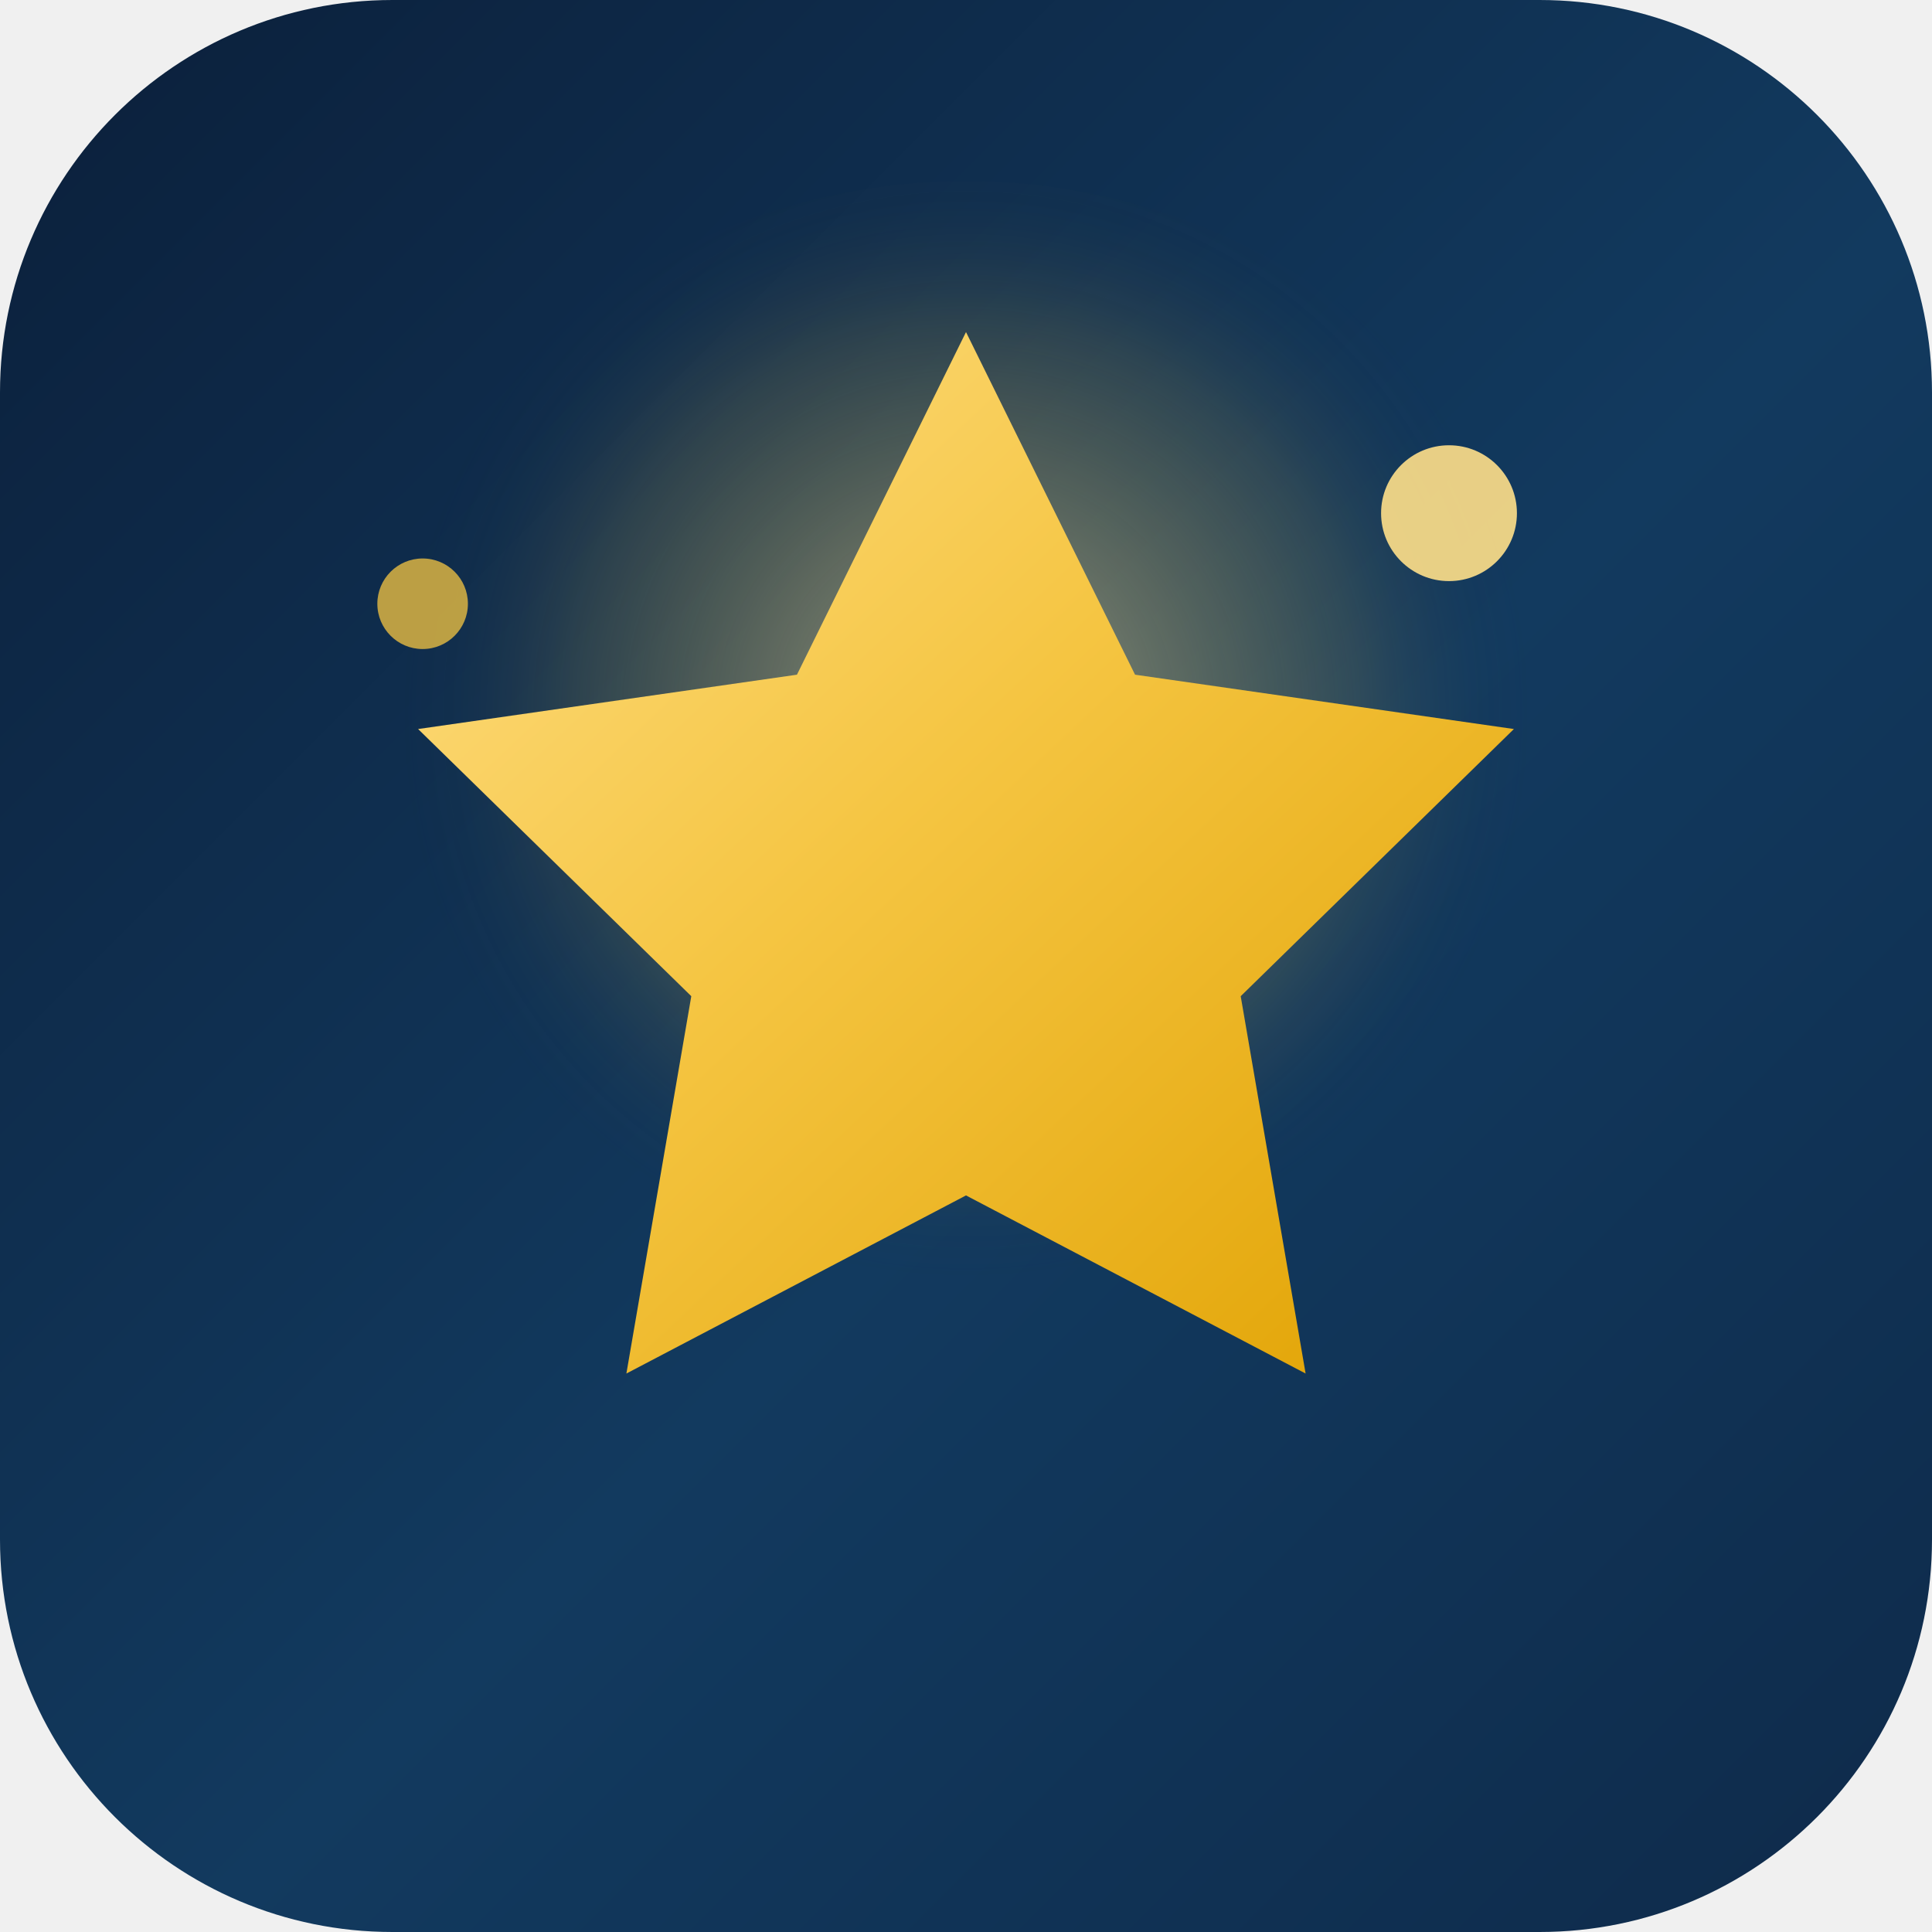
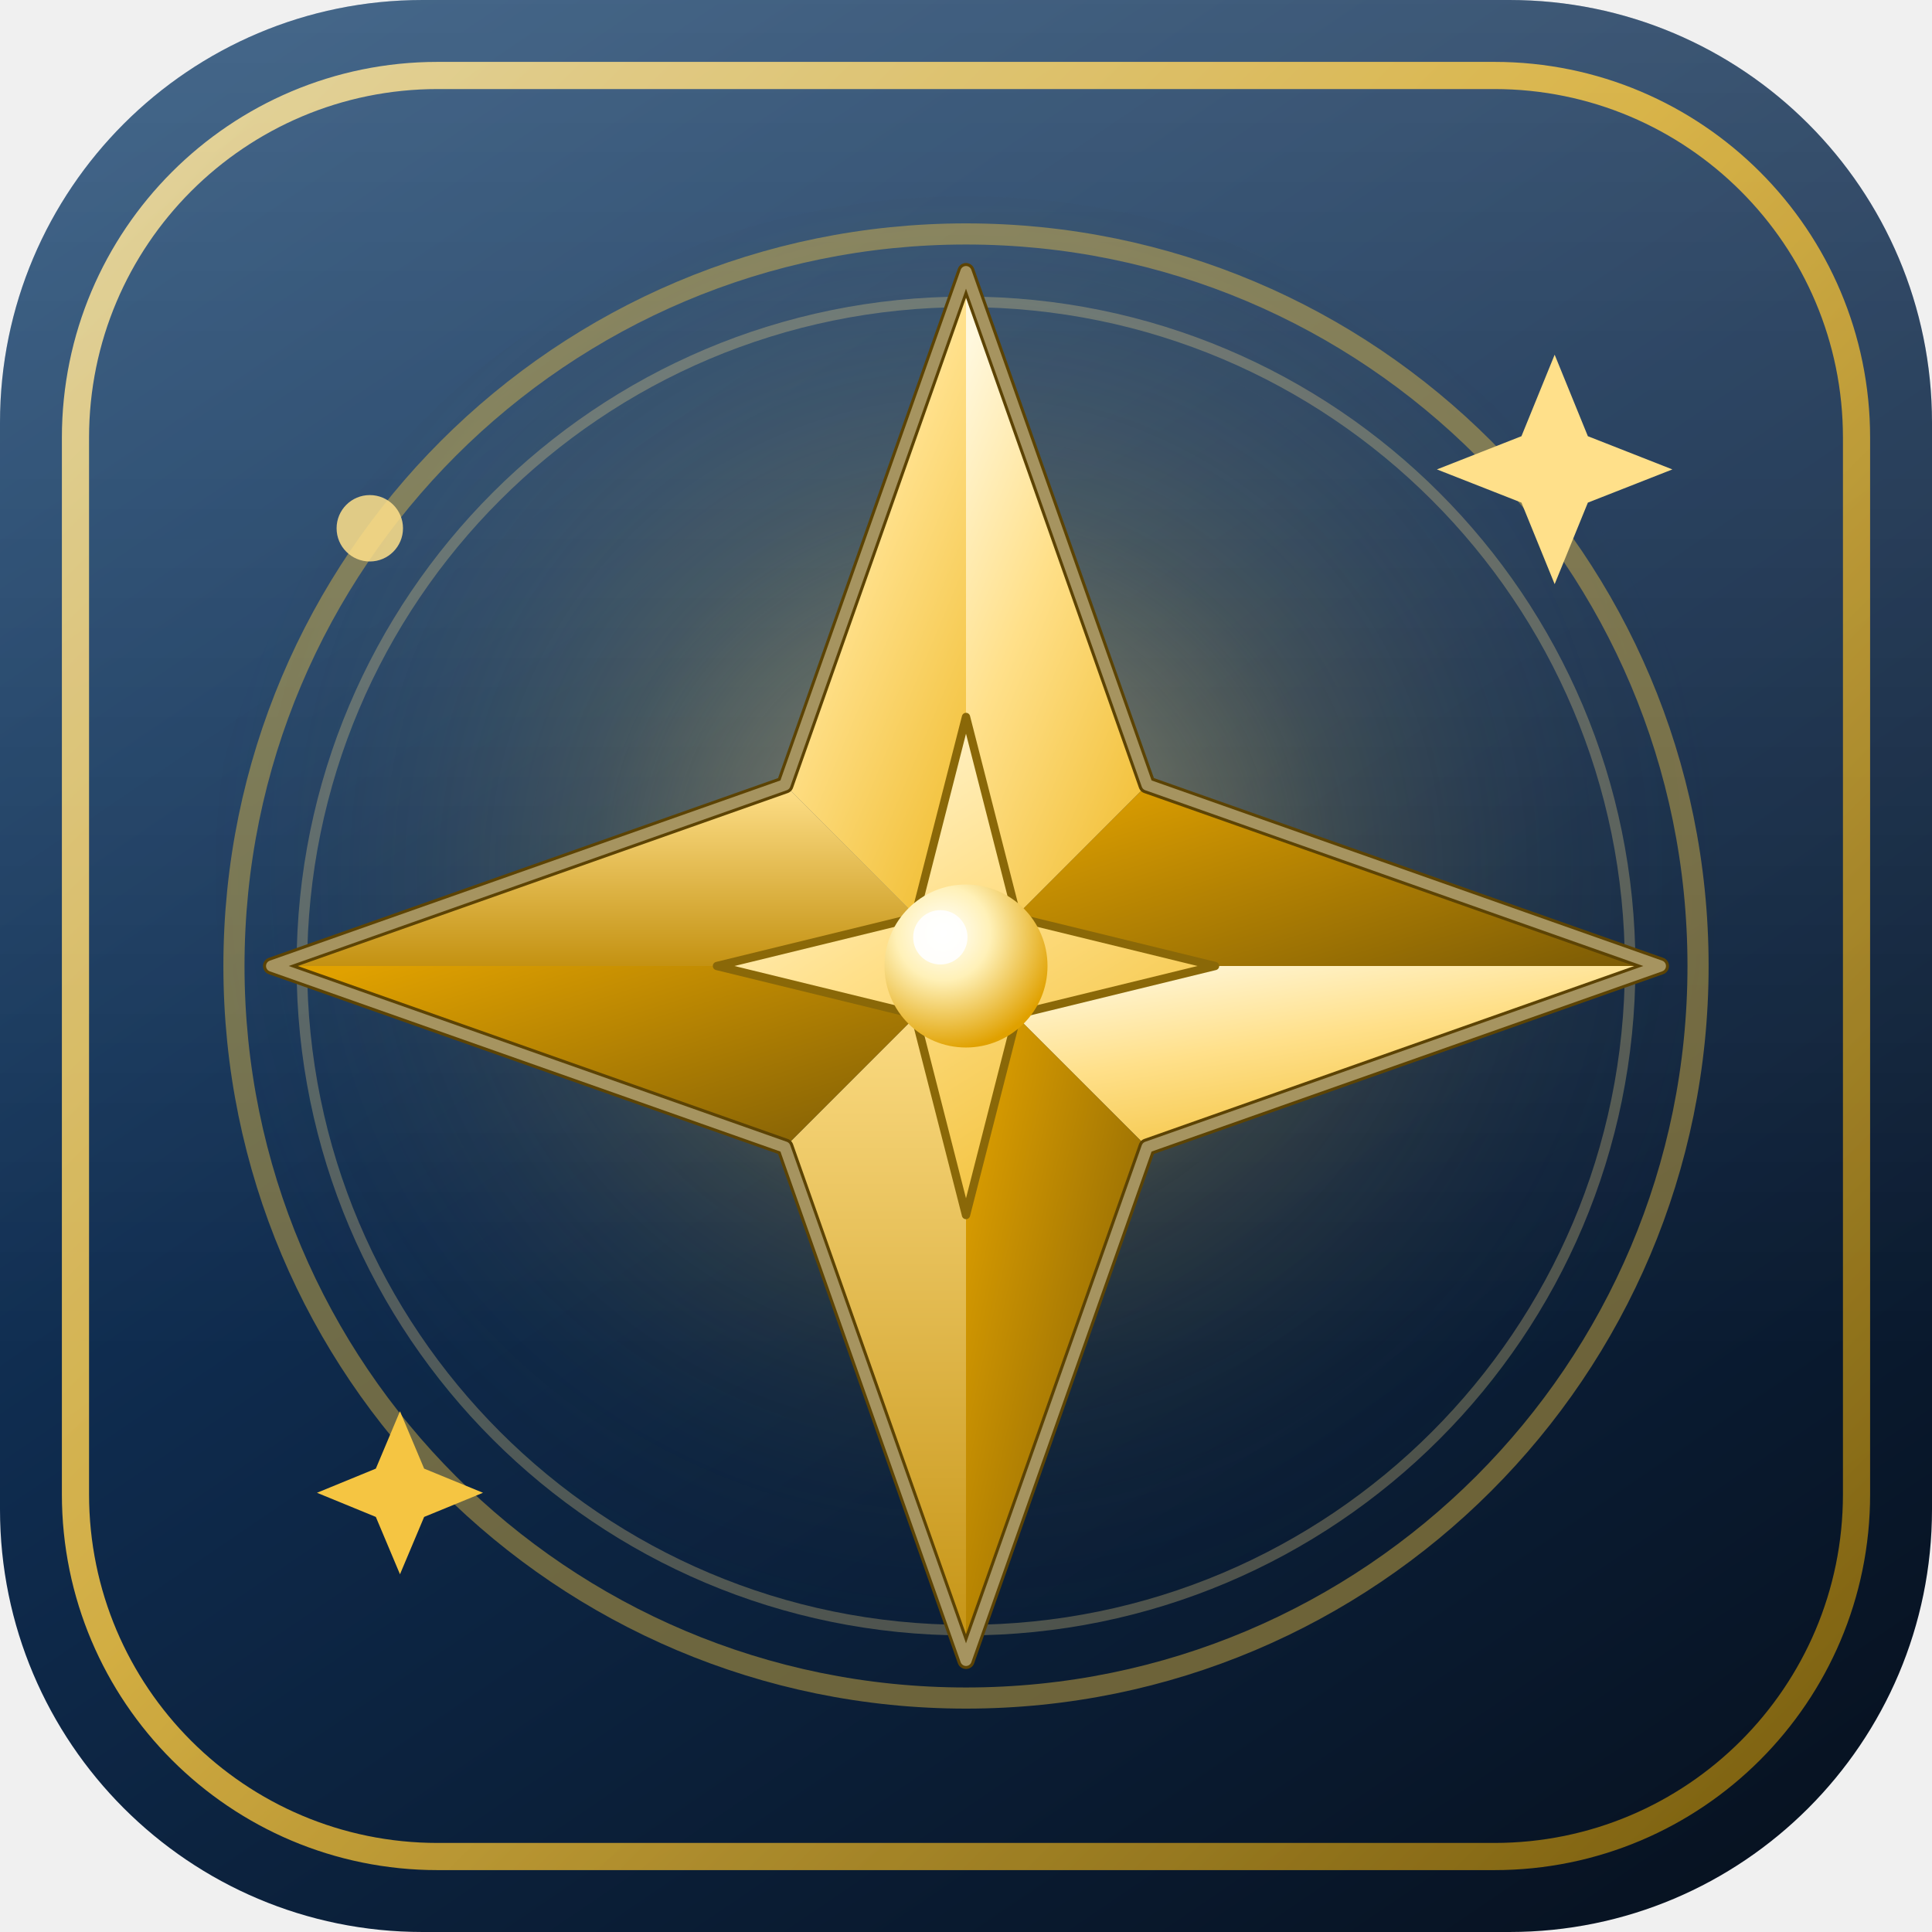
<svg xmlns="http://www.w3.org/2000/svg" viewBox="0 0 128 128" role="img" aria-label="Brightstar Bid bot">
  <defs>
-     <linearGradient id="bg" x1="0%" y1="0%" x2="100%" y2="100%">
-       <stop offset="0%" stop-color="#0B1F3A" />
-       <stop offset="55%" stop-color="#123A5F" />
-       <stop offset="100%" stop-color="#0E2A4A" />
+     <linearGradient id="bs-bg" x1="18%" y1="0%" x2="86%" y2="100%">
+       <stop offset="0%" stop-color="#1C456F" />
+       <stop offset="46%" stop-color="#0E2A4C" />
+       <stop offset="100%" stop-color="#071221" />
    </linearGradient>
-     <linearGradient id="star" x1="0%" y1="0%" x2="100%" y2="100%">
-       <stop offset="0%" stop-color="#FFE08A" />
+     <linearGradient id="bs-sheen" x1="50%" y1="0%" x2="50%" y2="70%">
+       <stop offset="0%" stop-color="#FFFFFF" stop-opacity="0.18" />
+       <stop offset="100%" stop-color="#FFFFFF" stop-opacity="0" />
+     </linearGradient>
+     <linearGradient id="bs-rim" x1="0%" y1="0%" x2="100%" y2="100%">
+       <stop offset="0%" stop-color="#FFE9A8" />
      <stop offset="45%" stop-color="#F5C542" />
-       <stop offset="100%" stop-color="#E0A100" />
+       <stop offset="100%" stop-color="#8A6808" />
    </linearGradient>
-     <radialGradient id="glow" cx="50%" cy="42%" r="45%">
-       <stop offset="0%" stop-color="#FFE9A8" stop-opacity="0.55" />
-       <stop offset="70%" stop-color="#F5C542" stop-opacity="0.12" />
+     <radialGradient id="bs-glow" cx="50%" cy="44%" r="50%">
+       <stop offset="0%" stop-color="#FFE9A8" stop-opacity="0.5" />
+       <stop offset="48%" stop-color="#F5C542" stop-opacity="0.14" />
      <stop offset="100%" stop-color="#0B1F3A" stop-opacity="0" />
    </radialGradient>
+     <linearGradient id="bs-hi" x1="18%" y1="0%" x2="80%" y2="100%">
+       <stop offset="0%" stop-color="#FFF8DE" />
+       <stop offset="42%" stop-color="#FFE08A" />
+       <stop offset="100%" stop-color="#F0BC2E" />
+     </linearGradient>
+     <linearGradient id="bs-lo" x1="0%" y1="15%" x2="100%" y2="100%">
+       <stop offset="0%" stop-color="#E0A100" />
+       <stop offset="100%" stop-color="#7A5A06" />
+     </linearGradient>
+     <linearGradient id="bs-mid" x1="50%" y1="0%" x2="50%" y2="100%">
+       <stop offset="0%" stop-color="#FFE08A" />
+       <stop offset="100%" stop-color="#C49212" />
+     </linearGradient>
+     <radialGradient id="bs-core" cx="36%" cy="30%" r="72%">
+       <stop offset="0%" stop-color="#FFFFFF" />
+       <stop offset="40%" stop-color="#FFF1B8" />
+       <stop offset="100%" stop-color="#E0A100" />
+     </radialGradient>
  </defs>
-   <rect x="0" y="0" width="128" height="128" rx="26" ry="26" fill="url(#bg)" />
-   <circle cx="64" cy="54" r="42" fill="url(#glow)" />
-   <path fill="url(#star)" d="M64 22l11.2 22.7 25.1 3.6-18.1 17.7 4.3 25-22.5-11.8L41.5 91l4.3-25L27.7 48.3l25.1-3.6L64 22z" />
-   <circle cx="96" cy="34" r="4.5" fill="#FFE08A" opacity="0.9" />
-   <circle cx="28" cy="40" r="3" fill="#F5C542" opacity="0.75" />
+   <rect width="128" height="128" rx="28" fill="url(#bs-bg)" />
+   <rect width="128" height="128" rx="28" fill="url(#bs-sheen)" />
+   <rect x="5" y="5" width="118" height="118" rx="24" fill="none" stroke="url(#bs-rim)" stroke-width="1.8" opacity="0.85" />
+   <circle cx="64" cy="64" r="51" fill="url(#bs-glow)" />
+   <circle cx="64" cy="64" r="48.5" fill="none" stroke="#F5C542" stroke-width="1.4" opacity="0.42" />
+   <circle cx="64" cy="64" r="44" fill="none" stroke="#FFE08A" stroke-width="0.7" opacity="0.28" />
+   <polygon fill="url(#bs-hi)" points="64,64 64,18 76,52" />
+   <polygon fill="url(#bs-lo)" points="64,64 76,52 110,64" />
+   <polygon fill="url(#bs-hi)" points="64,64 110,64 76,76" />
+   <polygon fill="url(#bs-lo)" points="64,64 76,76 64,110" />
+   <polygon fill="url(#bs-mid)" points="64,64 64,110 52,76" />
+   <polygon fill="url(#bs-lo)" points="64,64 52,76 18,64" />
+   <polygon fill="url(#bs-mid)" points="64,64 18,64 52,52" />
+   <polygon fill="url(#bs-hi)" points="64,64 52,52 64,18" />
+   <path fill="none" stroke="#5C4304" stroke-width="1.15" stroke-linejoin="round" d="M64 18 L76 52 L110 64 L76 76 L64 110 L52 76 L18 64 L52 52 Z" />
+   <path fill="none" stroke="#FFF6D0" stroke-width="0.75" stroke-linejoin="round" opacity="0.45" d="M64 18 L76 52 L110 64 L76 76 L64 110 L52 76 L18 64 L52 52 Z" />
+   <path fill="url(#bs-hi)" stroke="#8A6808" stroke-width="0.55" stroke-linejoin="round" d="M64 47.5 L67.4 60.8 L80.5 64 L67.4 67.2 L64 80.5 L60.6 67.2 L47.5 64 L60.6 60.8 Z" />
+   <circle cx="64" cy="64" r="5.4" fill="url(#bs-core)" />
+   <circle cx="62.3" cy="62.1" r="1.8" fill="#FFFFFF" opacity="0.9" />
+   <path fill="#FFE08A" d="M103 23.5 L105.2 28.9 L110.8 31.1 L105.2 33.3 L103 38.7 L100.8 33.3 L95.2 31.1 L100.8 28.9 Z" />
+   <path fill="#F5C542" d="M26.5 93.5 L28.1 97.3 L32 98.9 L28.1 100.5 L26.5 104.3 L24.9 100.5 L21 98.9 L24.9 97.3 Z" />
+   <circle cx="24.5" cy="35" r="2.2" fill="#FFE08A" opacity="0.85" />
</svg>
